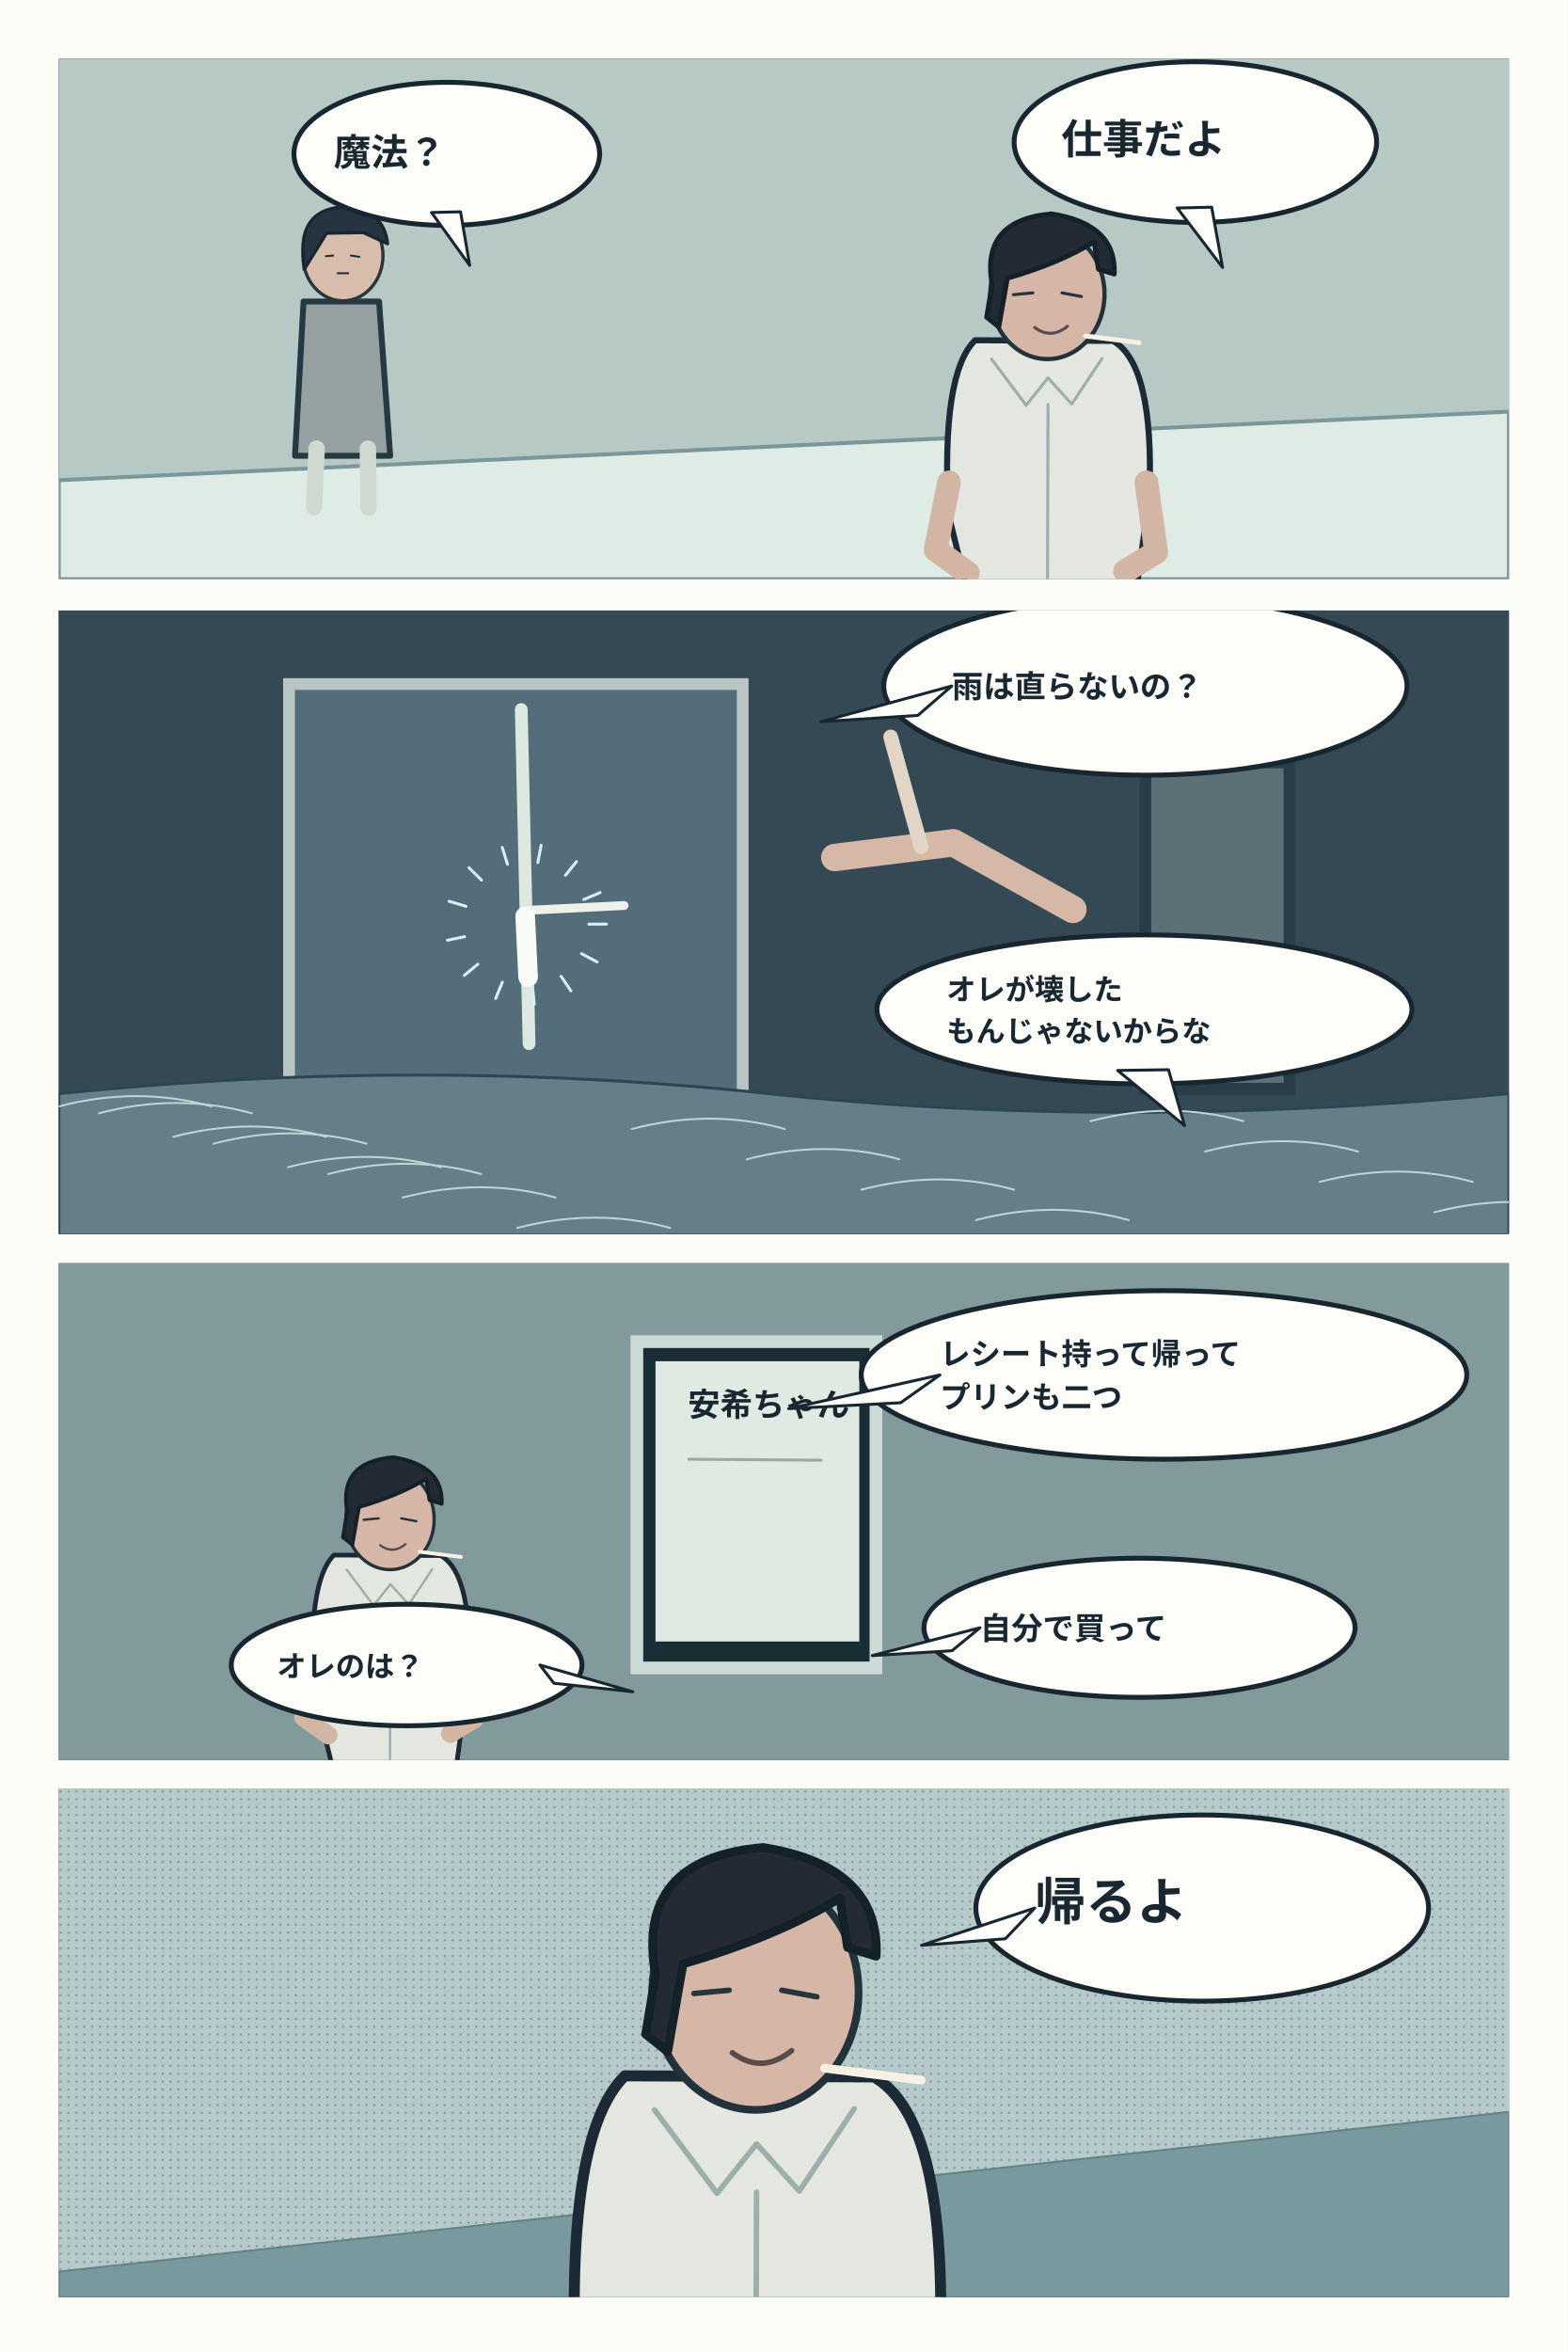
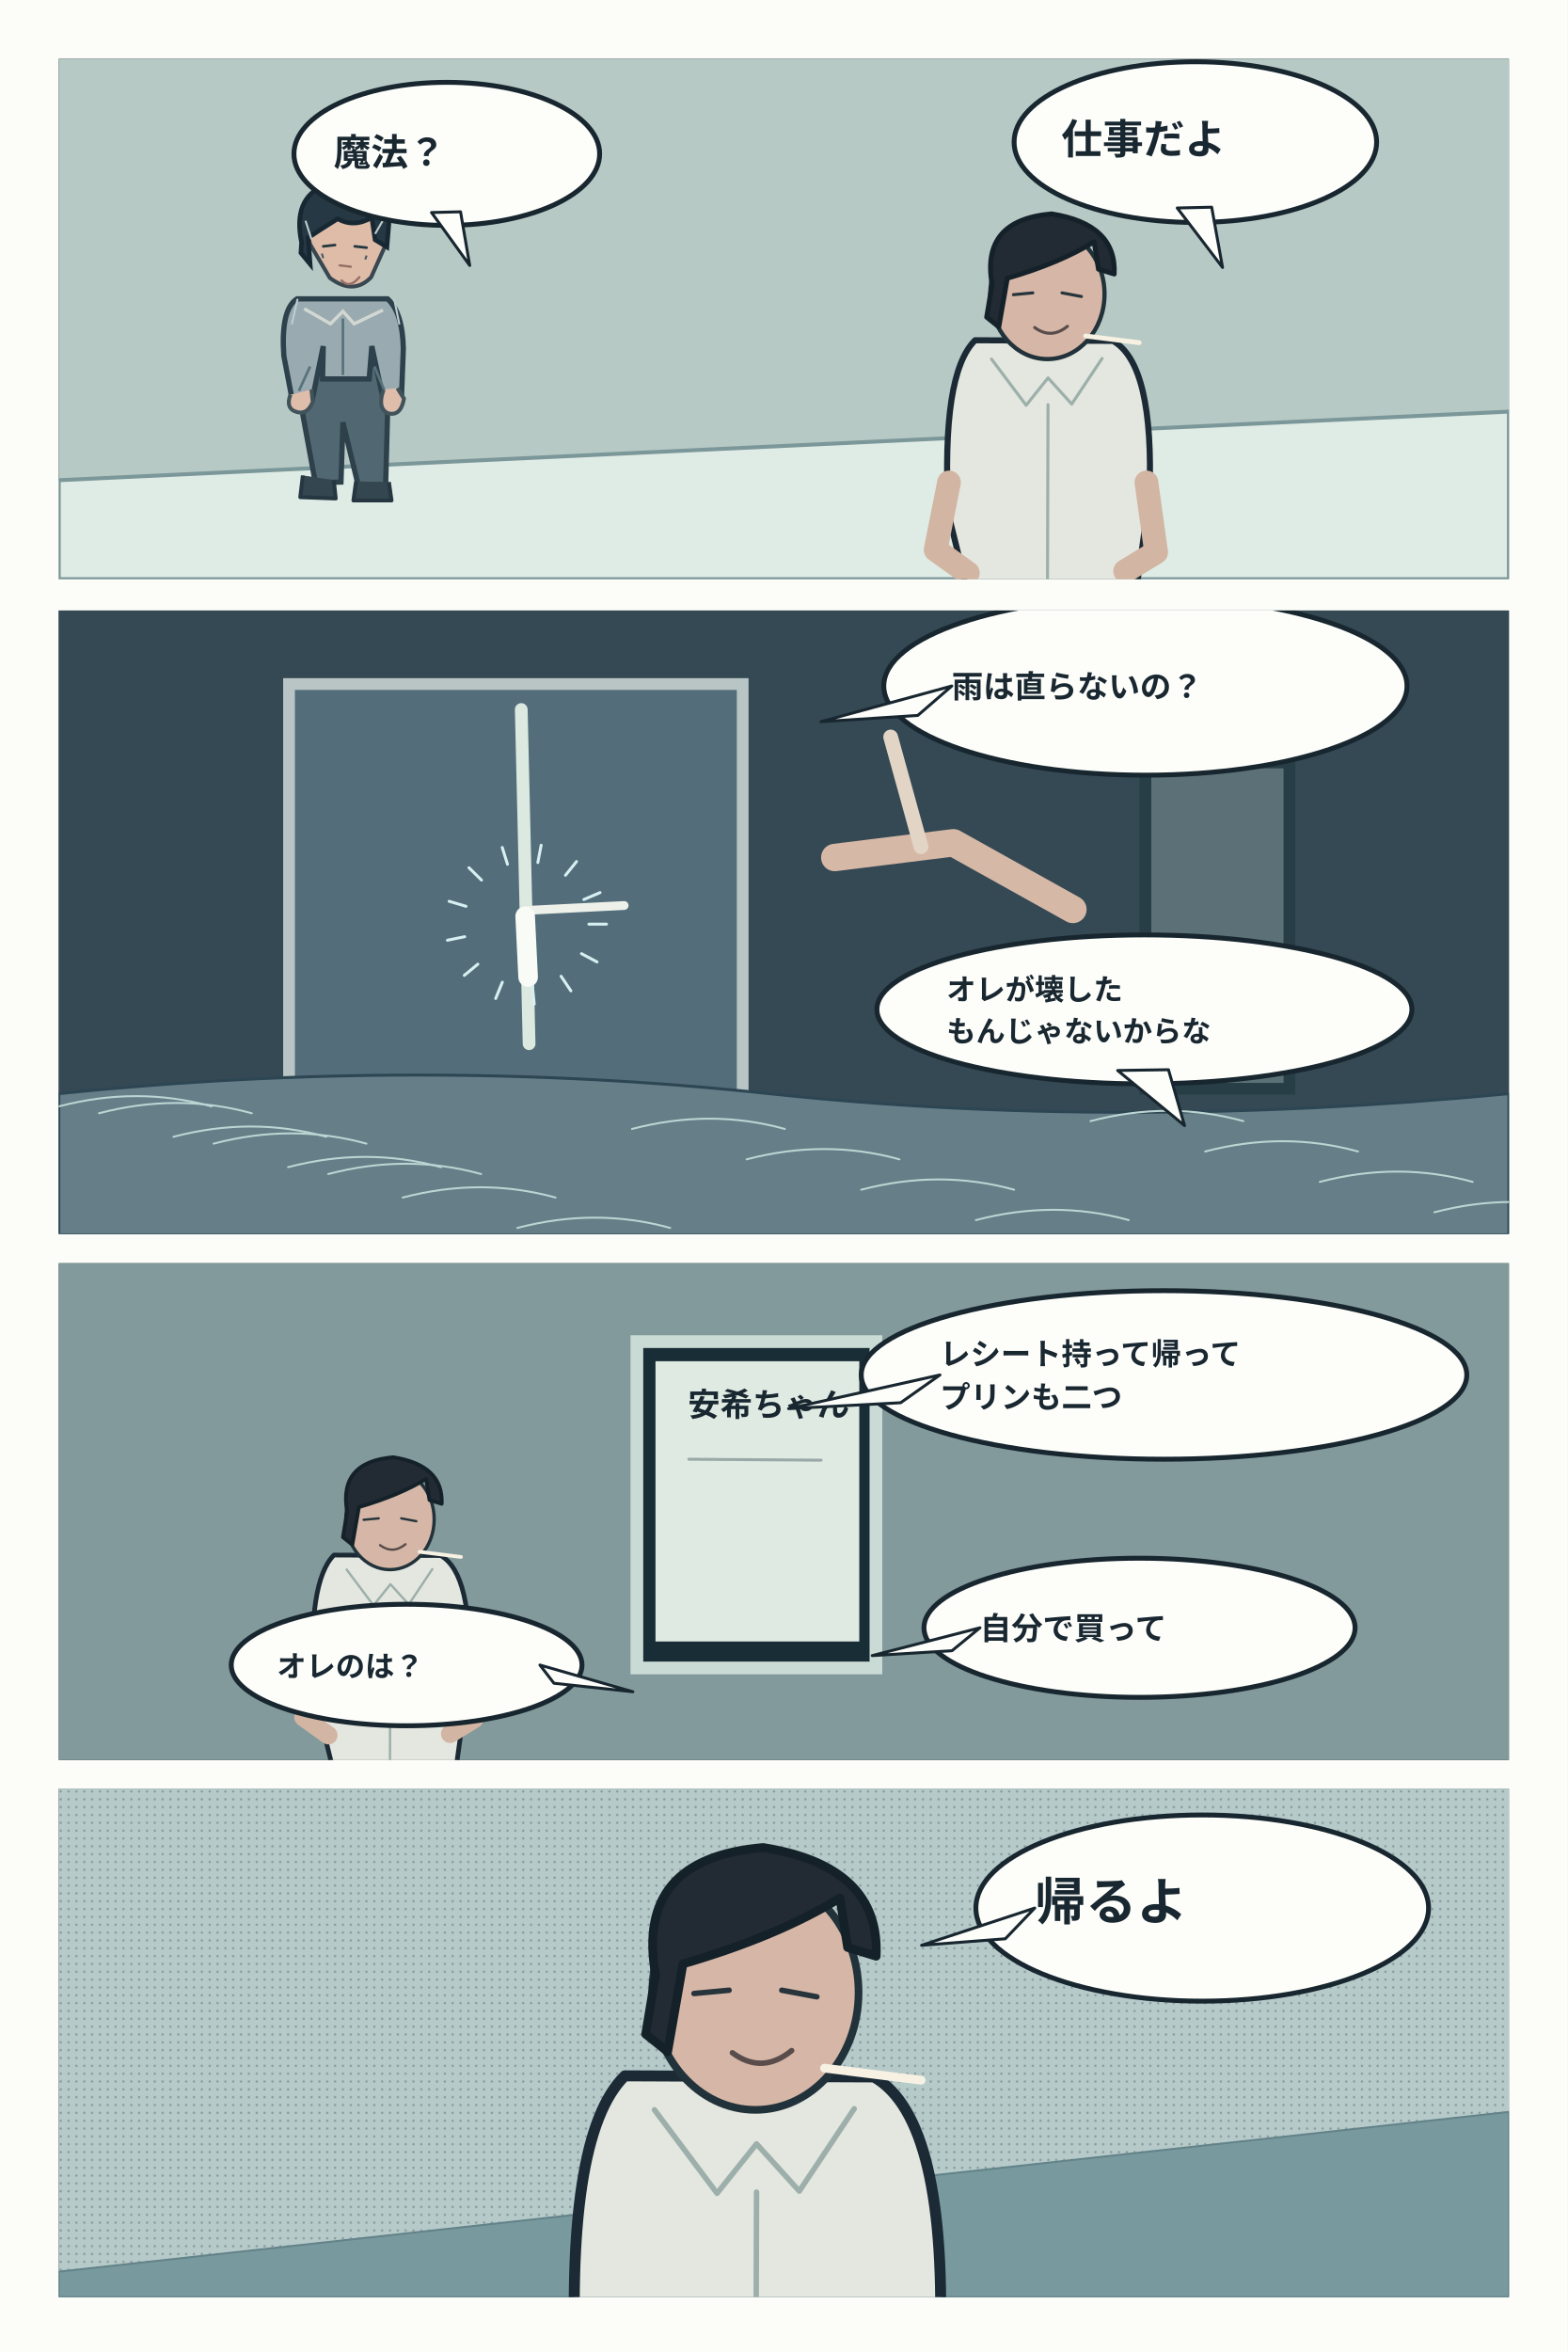
<svg xmlns="http://www.w3.org/2000/svg" width="1600" height="2400" viewBox="0 0 1600 2400">
  <defs>
    <pattern id="dots" width="8" height="8" patternUnits="userSpaceOnUse">
      <circle cx="2" cy="3" r="1.3" fill="#283b42" opacity=".3" />
    </pattern>
  </defs>
  <rect x="0" y="0" width="1600" height="2400" fill="#fcfdf9" stroke="none" stroke-width="0" />
  <g id="panel-04-1">
    <svg x="60" y="60" width="1480" height="531" viewBox="0 0 1480 531">
      <rect x="2" y="2" width="1476" height="527" fill="#fff" stroke="#0d1720" stroke-width="8" />
      <rect x="0" y="0" width="1480" height="531" fill="#b7c9c5" stroke="none" stroke-width="0" />
      <path d="M0 430L1480 360L1480 531L0 531Z" fill="#dfebe5" stroke="#7b9799" stroke-width="4" stroke-linecap="round" stroke-linejoin="round" />
      <g transform="translate(290 253) scale(0.67)">
-         <path d="M-60-8L55-8L72 227L-73 227Z" fill="#95a0a0" stroke="#273940" stroke-width="9" stroke-linecap="round" stroke-linejoin="round" />
-         <ellipse cx="0" cy="-78" rx="61" ry="69" fill="#d8beaa" stroke="#29353a" stroke-width="5" />
-         <path d="M-61-89Q-60-148 0-152Q62-150 68-96L31-113L-25-112L-59-57Z" fill="#263341" stroke="#1b2730" stroke-width="5" stroke-linecap="round" stroke-linejoin="round" />
-         <path d="M-26-77L-15-78M12-78L25-76M-8-51L8-51" fill="none" stroke="#202c35" stroke-width="3" stroke-linecap="round" stroke-linejoin="round" />
-         <path d="M-40 216L-44 305M38 216L39 306" fill="none" stroke="#d0d9d1" stroke-width="25" stroke-linecap="round" stroke-linejoin="round" />
+         <path d="M-53 92L-61 165L-42 268L-3 267L0 176L24 275L65 273L68 162L57 89Z" fill="#516771" stroke="#2e414b" stroke-width="8" />
+         <path d="M-61 257L-65 290L-11 292L-14 264M20 266L16 295L74 295L70 267" fill="#344650" stroke="#263741" stroke-width="6" stroke-linejoin="round" />
+         <path d="M-70-12Q-95 4-90 75L-77 143L-47 143L-30 60L-31 110L40 110L44 60L62 144L89 143L92 64Q91 9 68-12Z" fill="#99aab1" stroke="#2c414b" stroke-width="8" />
+         <path d="M-59 3L-19 26L0 7L17 26L61 5" fill="none" stroke="#d2d8d1" stroke-width="5" />
+         <path d="M0 18L0 104M-50 91L-67 128M48 91L63 127" fill="none" stroke="#58737b" stroke-width="4" />
+         <path d="M-80 134Q-87 153-74 159Q-55 167-46 145L-48 126M62 126Q52 154 68 162Q88 168 93 140L83 124" fill="#dfbdab" stroke="#40535b" stroke-width="6" />
+         <path d="M-50-95Q-67-157-6-167Q61-165 64-92L43-45Q16-17-20-44Z" fill="#debca7" stroke="#384750" stroke-width="6" />
+         <path d="M-63-98Q-77-165-28-185Q-13-206 28-195Q66-193 71-139L67-91L49-102L44-136Q17-120-8-134Q-37-116-53-105L-50-65L-64-82Z" fill="#263843" stroke="#172833" stroke-width="7" />
+         <path d="M-30-92L-12-94M18-92L36-90" fill="none" stroke="#24373f" stroke-width="4" stroke-linecap="round" />
+         <path d="M-32-81L-30-74M36-78L34-72" fill="none" stroke="#475963" stroke-width="3" />
+         <path d="M-5-63L12-61M-2-40Q10-27 25-45" fill="none" stroke="#946f67" stroke-width="3.5" stroke-linecap="round" />
+         <path d="M-48-103L-57-131M49-111L63-135M-69-12L-78 27M78-12L86 27" fill="none" stroke="#becdd0" stroke-width="3" />
      </g>
      <g transform="translate(1009 312) scale(0.62)">
        <path d="M-119-40Q-175 15-163 246L-119 424L139 424L168 215Q176 0 108-39Z" fill="#e4e6e0" stroke="#1b2a34" stroke-width="10" stroke-linecap="round" stroke-linejoin="round" />
        <path d="M-92-9L-35 67L1 22L40 65L90-10M1 66L0 407" fill="none" stroke="#9dafaa" stroke-width="5" stroke-linecap="round" stroke-linejoin="round" />
        <path d="M-162 194L-184 305L-131 343M163 194L179 309L128 340" fill="none" stroke="#d2b5a2" stroke-width="39" stroke-linecap="round" stroke-linejoin="round" />
        <ellipse cx="0" cy="-116" rx="94" ry="107" fill="#d6b7a7" stroke="#22323a" stroke-width="7" />
        <path d="M-91-132Q-110-238 7-248Q114-231 110-149L84-157L77-202Q20-167-66-142L-80-62L-100-78Z" fill="#222a33" stroke="#142129" stroke-width="8" stroke-linecap="round" stroke-linejoin="round" />
        <path d="M-56-115L-24-118M24-118L56-112" fill="none" stroke="#27343b" stroke-width="5" stroke-linecap="round" stroke-linejoin="round" />
        <path d="M-21-61Q6-41 33-63" fill="none" stroke="#594c4a" stroke-width="5" stroke-linecap="round" stroke-linejoin="round" />
        <path d="M63-47L151-36" fill="none" stroke="#f6f1e3" stroke-width="8" stroke-linecap="round" stroke-linejoin="round" />
      </g>
      <ellipse cx="396" cy="97" rx="156" ry="73" fill="#fdfefa" stroke="#18262f" stroke-width="5" />
      <path d="M380.4 156.86L419.4 210.88L410.04 156.13Z" fill="#fdfefa" stroke="#18262f" stroke-width="3" stroke-linecap="round" stroke-linejoin="round" />
      <text x="280.56" y="109" font-family="'Noto Sans CJK JP','Yu Gothic',sans-serif" font-size="38" font-weight="700" fill="#192731">魔法？</text>
      <ellipse cx="1160" cy="85" rx="185" ry="82" fill="#fdfefa" stroke="#18262f" stroke-width="5" />
      <path d="M1141.5 152.24L1187.75 212.92L1176.65 151.42Z" fill="#fdfefa" stroke="#18262f" stroke-width="3" stroke-linecap="round" stroke-linejoin="round" />
      <text x="1023.1" y="97" font-family="'Noto Sans CJK JP','Yu Gothic',sans-serif" font-size="42" font-weight="700" fill="#192731">仕事だよ</text>
    </svg>
  </g>
  <g id="panel-04-2">
    <svg x="60" y="623" width="1480" height="636" viewBox="0 0 1480 636">
      <rect x="2" y="2" width="1476" height="632" fill="#fff" stroke="#0d1720" stroke-width="8" />
      <rect x="0" y="0" width="1480" height="636" fill="#344954" stroke="none" stroke-width="0" />
      <rect x="235" y="75" width="463" height="444" fill="#536d7a" stroke="#b9c5c4" stroke-width="12" />
      <path d="M472 101L480 442" fill="none" stroke="#dce9e0" stroke-width="13" stroke-linecap="round" stroke-linejoin="round" />
      <path d="M477 306L577 301" fill="none" stroke="#edf1ea" stroke-width="9" stroke-linecap="round" stroke-linejoin="round" />
      <path d="M476 312L479 374" fill="none" stroke="#f8fbf6" stroke-width="20" stroke-linecap="round" stroke-linejoin="round" />
      <path d="M541 320l18 0" fill="none" stroke="#d6f0f1" stroke-width="3" stroke-linecap="round" stroke-linejoin="round" />
      <path d="M533.469 350.12l15.882 8.471" fill="none" stroke="#d6f0f1" stroke-width="3" stroke-linecap="round" stroke-linejoin="round" />
      <path d="M512.649 373.152l10.026 14.949" fill="none" stroke="#d6f0f1" stroke-width="3" stroke-linecap="round" stroke-linejoin="round" />
      <path d="M483.44 383.675l1.811 17.909" fill="none" stroke="#d6f0f1" stroke-width="3" stroke-linecap="round" stroke-linejoin="round" />
      <path d="M452.715 379.214l-6.83 16.654" fill="none" stroke="#d6f0f1" stroke-width="3" stroke-linecap="round" stroke-linejoin="round" />
      <path d="M427.705 360.817l-13.864 11.48" fill="none" stroke="#d6f0f1" stroke-width="3" stroke-linecap="round" stroke-linejoin="round" />
      <path d="M414.296 332.815l-17.635 3.604" fill="none" stroke="#d6f0f1" stroke-width="3" stroke-linecap="round" stroke-linejoin="round" />
      <path d="M415.643 301.797l-17.257 -5.12" fill="none" stroke="#d6f0f1" stroke-width="3" stroke-linecap="round" stroke-linejoin="round" />
      <path d="M431.43 275.063l-12.817 -12.639" fill="none" stroke="#d6f0f1" stroke-width="3" stroke-linecap="round" stroke-linejoin="round" />
      <path d="M457.941 258.904l-5.36 -17.183" fill="none" stroke="#d6f0f1" stroke-width="3" stroke-linecap="round" stroke-linejoin="round" />
      <path d="M488.937 257.123l3.357 -17.684" fill="none" stroke="#d6f0f1" stroke-width="3" stroke-linecap="round" stroke-linejoin="round" />
      <path d="M517.124 270.139l11.285 -14.023" fill="none" stroke="#d6f0f1" stroke-width="3" stroke-linecap="round" stroke-linejoin="round" />
      <path d="M535.868 294.89l16.557 -7.062" fill="none" stroke="#d6f0f1" stroke-width="3" stroke-linecap="round" stroke-linejoin="round" />
      <path d="M792 252L913 237L1035 305" fill="none" stroke="#d6b8a7" stroke-width="28" stroke-linecap="round" stroke-linejoin="round" />
      <path d="M880 241L849 129" fill="none" stroke="#e2d5c5" stroke-width="15" stroke-linecap="round" stroke-linejoin="round" />
      <rect x="1109" y="155" width="147" height="333" fill="#5b7177" stroke="#273e47" stroke-width="12" />
      <path d="M0 493Q370 455 725.2 493T1480 493L1480 637L0 637Z" fill="#657e87" stroke="#2d4653" stroke-width="3" stroke-linecap="round" stroke-linejoin="round" />
      <path d="M0 506q80 -21 156 0" fill="none" stroke="#bcd4d3" stroke-width="2" stroke-linecap="round" stroke-linejoin="round" />
      <path d="M117 537q80 -21 156 0" fill="none" stroke="#bcd4d3" stroke-width="2" stroke-linecap="round" stroke-linejoin="round" />
      <path d="M234 568q80 -21 156 0" fill="none" stroke="#bcd4d3" stroke-width="2" stroke-linecap="round" stroke-linejoin="round" />
      <path d="M351 599q80 -21 156 0" fill="none" stroke="#bcd4d3" stroke-width="2" stroke-linecap="round" stroke-linejoin="round" />
      <path d="M468 630q80 -21 156 0" fill="none" stroke="#bcd4d3" stroke-width="2" stroke-linecap="round" stroke-linejoin="round" />
      <path d="M585 529q80 -21 156 0" fill="none" stroke="#bcd4d3" stroke-width="2" stroke-linecap="round" stroke-linejoin="round" />
      <path d="M702 560q80 -21 156 0" fill="none" stroke="#bcd4d3" stroke-width="2" stroke-linecap="round" stroke-linejoin="round" />
      <path d="M819 591q80 -21 156 0" fill="none" stroke="#bcd4d3" stroke-width="2" stroke-linecap="round" stroke-linejoin="round" />
      <path d="M936 622q80 -21 156 0" fill="none" stroke="#bcd4d3" stroke-width="2" stroke-linecap="round" stroke-linejoin="round" />
      <path d="M1053 521q80 -21 156 0" fill="none" stroke="#bcd4d3" stroke-width="2" stroke-linecap="round" stroke-linejoin="round" />
      <path d="M1170 552q80 -21 156 0" fill="none" stroke="#bcd4d3" stroke-width="2" stroke-linecap="round" stroke-linejoin="round" />
      <path d="M1287 583q80 -21 156 0" fill="none" stroke="#bcd4d3" stroke-width="2" stroke-linecap="round" stroke-linejoin="round" />
      <path d="M1404 614q80 -21 156 0" fill="none" stroke="#bcd4d3" stroke-width="2" stroke-linecap="round" stroke-linejoin="round" />
      <path d="M41 513q80 -21 156 0" fill="none" stroke="#bcd4d3" stroke-width="2" stroke-linecap="round" stroke-linejoin="round" />
      <path d="M158 544q80 -21 156 0" fill="none" stroke="#bcd4d3" stroke-width="2" stroke-linecap="round" stroke-linejoin="round" />
      <path d="M275 575q80 -21 156 0" fill="none" stroke="#bcd4d3" stroke-width="2" stroke-linecap="round" stroke-linejoin="round" />
      <ellipse cx="1109" cy="77" rx="267" ry="91" fill="#fdfefa" stroke="#18262f" stroke-width="5" />
      <path d="M911.42 77L777.92 113.4L876.71 107.03Z" fill="#fdfefa" stroke="#18262f" stroke-width="3" stroke-linecap="round" stroke-linejoin="round" />
      <text x="911.42" y="89" font-family="'Noto Sans CJK JP','Yu Gothic',sans-serif" font-size="32" font-weight="700" fill="#192731">雨は直らないの？</text>
      <ellipse cx="1108" cy="407" rx="273" ry="76" fill="#fdfefa" stroke="#18262f" stroke-width="5" />
      <path d="M1080.7 469.32L1148.95 525.56L1132.57 468.56Z" fill="#fdfefa" stroke="#18262f" stroke-width="3" stroke-linecap="round" stroke-linejoin="round" />
      <text x="905.98" y="397.4" font-family="'Noto Sans CJK JP','Yu Gothic',sans-serif" font-size="30" font-weight="700" fill="#192731">オレが壊した</text>
      <text x="905.98" y="440" font-family="'Noto Sans CJK JP','Yu Gothic',sans-serif" font-size="30" font-weight="700" fill="#192731">もんじゃないからな</text>
    </svg>
  </g>
  <g id="panel-04-3">
    <svg x="60" y="1289" width="1480" height="507" viewBox="0 0 1480 507">
      <rect x="2" y="2" width="1476" height="503" fill="#fff" stroke="#0d1720" stroke-width="8" />
      <rect x="0" y="0" width="1480" height="507" fill="#829a9b" stroke="none" stroke-width="0" />
      <g transform="translate(338 317) scale(0.48)">
        <path d="M-119-40Q-175 15-163 246L-119 424L139 424L168 215Q176 0 108-39Z" fill="#e4e6e0" stroke="#1b2a34" stroke-width="10" stroke-linecap="round" stroke-linejoin="round" />
        <path d="M-92-9L-35 67L1 22L40 65L90-10M1 66L0 407" fill="none" stroke="#9dafaa" stroke-width="5" stroke-linecap="round" stroke-linejoin="round" />
        <path d="M-162 194L-184 305L-131 343M163 194L179 309L128 340" fill="none" stroke="#d2b5a2" stroke-width="39" stroke-linecap="round" stroke-linejoin="round" />
        <ellipse cx="0" cy="-116" rx="94" ry="107" fill="#d6b7a7" stroke="#22323a" stroke-width="7" />
        <path d="M-91-132Q-110-238 7-248Q114-231 110-149L84-157L77-202Q20-167-66-142L-80-62L-100-78Z" fill="#222a33" stroke="#142129" stroke-width="8" stroke-linecap="round" stroke-linejoin="round" />
        <path d="M-56-115L-24-118M24-118L56-112" fill="none" stroke="#27343b" stroke-width="5" stroke-linecap="round" stroke-linejoin="round" />
        <path d="M-21-61Q6-41 33-63" fill="none" stroke="#594c4a" stroke-width="5" stroke-linecap="round" stroke-linejoin="round" />
        <path d="M63-47L151-36" fill="none" stroke="#f6f1e3" stroke-width="8" stroke-linecap="round" stroke-linejoin="round" />
      </g>
      <rect x="590" y="80" width="244" height="333" fill="#192d36" stroke="#cadad4" stroke-width="13" />
      <rect x="609" y="100" width="208" height="286" fill="#dfeae3" stroke="none" stroke-width="0" />
      <text x="642" y="156" font-family="'Noto Sans CJK JP','Yu Gothic',sans-serif" font-size="33" font-weight="700" fill="#192731">安希ちゃん</text>
      <path d="M643 200L778 201" fill="none" stroke="#9aa9a7" stroke-width="3" stroke-linecap="round" stroke-linejoin="round" />
      <ellipse cx="1128" cy="114" rx="309" ry="86" fill="#fdfefa" stroke="#18262f" stroke-width="5" />
      <path d="M899.34 114L744.84 148.4L859.17 142.38Z" fill="#fdfefa" stroke="#18262f" stroke-width="3" stroke-linecap="round" stroke-linejoin="round" />
      <text x="899.34" y="103.68" font-family="'Noto Sans CJK JP','Yu Gothic',sans-serif" font-size="31" font-weight="700" fill="#192731">レシート持って帰って</text>
      <text x="899.34" y="147.7" font-family="'Noto Sans CJK JP','Yu Gothic',sans-serif" font-size="31" font-weight="700" fill="#192731">プリンも二つ</text>
      <ellipse cx="355" cy="410" rx="179" ry="62" fill="#fdfefa" stroke="#18262f" stroke-width="5" />
      <path d="M491.04 410L585.91 437.28L505.36 428.6Z" fill="#fdfefa" stroke="#18262f" stroke-width="3" stroke-linecap="round" stroke-linejoin="round" />
      <text x="222.54" y="422" font-family="'Noto Sans CJK JP','Yu Gothic',sans-serif" font-size="30" font-weight="700" fill="#192731">オレのは？</text>
      <ellipse cx="1103" cy="372" rx="220" ry="71" fill="#fdfefa" stroke="#18262f" stroke-width="5" />
      <path d="M940.2 372L830.2 400.4L911.6 395.43Z" fill="#fdfefa" stroke="#18262f" stroke-width="3" stroke-linecap="round" stroke-linejoin="round" />
      <text x="940.2" y="384" font-family="'Noto Sans CJK JP','Yu Gothic',sans-serif" font-size="32" font-weight="700" fill="#192731">自分で買って</text>
    </svg>
  </g>
  <g id="panel-04-4">
    <svg x="60" y="1825" width="1480" height="519" viewBox="0 0 1480 519">
      <rect x="2" y="2" width="1476" height="515" fill="#fff" stroke="#0d1720" stroke-width="8" />
      <rect x="0" y="0" width="1480" height="519" fill="#b7caca" stroke="none" stroke-width="0" />
      <path d="M0 0L1480 0L1480 519L0 519Z" fill="url(#dots)" stroke="none" stroke-width="0" stroke-linecap="round" stroke-linejoin="round" />
      <path d="M0 493L1480 330L1480 519L0 519Z" fill="#78999d" stroke="#628389" stroke-width="2" stroke-linecap="round" stroke-linejoin="round" />
      <g transform="translate(711 338) scale(1.12)">
        <path d="M-119-40Q-175 15-163 246L-119 424L139 424L168 215Q176 0 108-39Z" fill="#e4e6e0" stroke="#1b2a34" stroke-width="10" stroke-linecap="round" stroke-linejoin="round" />
        <path d="M-92-9L-35 67L1 22L40 65L90-10M1 66L0 407" fill="none" stroke="#9dafaa" stroke-width="5" stroke-linecap="round" stroke-linejoin="round" />
        <path d="M-162 194L-184 305L-131 343M163 194L179 309L128 340" fill="none" stroke="#d2b5a2" stroke-width="39" stroke-linecap="round" stroke-linejoin="round" />
        <ellipse cx="0" cy="-116" rx="94" ry="107" fill="#d6b7a7" stroke="#22323a" stroke-width="7" />
        <path d="M-91-132Q-110-238 7-248Q114-231 110-149L84-157L77-202Q20-167-66-142L-80-62L-100-78Z" fill="#222a33" stroke="#142129" stroke-width="8" stroke-linecap="round" stroke-linejoin="round" />
        <path d="M-56-115L-24-118M24-118L56-112" fill="none" stroke="#27343b" stroke-width="5" stroke-linecap="round" stroke-linejoin="round" />
        <path d="M-21-61Q6-41 33-63" fill="none" stroke="#594c4a" stroke-width="5" stroke-linecap="round" stroke-linejoin="round" />
        <path d="M63-47L151-36" fill="none" stroke="#f6f1e3" stroke-width="8" stroke-linecap="round" stroke-linejoin="round" />
      </g>
      <ellipse cx="1167" cy="122" rx="231" ry="95" fill="#fdfefa" stroke="#18262f" stroke-width="5" />
      <path d="M996.06 122L880.56 160L966.03 153.35Z" fill="#fdfefa" stroke="#18262f" stroke-width="3" stroke-linecap="round" stroke-linejoin="round" />
      <text x="996.06" y="134" font-family="'Noto Sans CJK JP','Yu Gothic',sans-serif" font-size="52" font-weight="700" fill="#192731">帰るよ</text>
    </svg>
  </g>
</svg>
